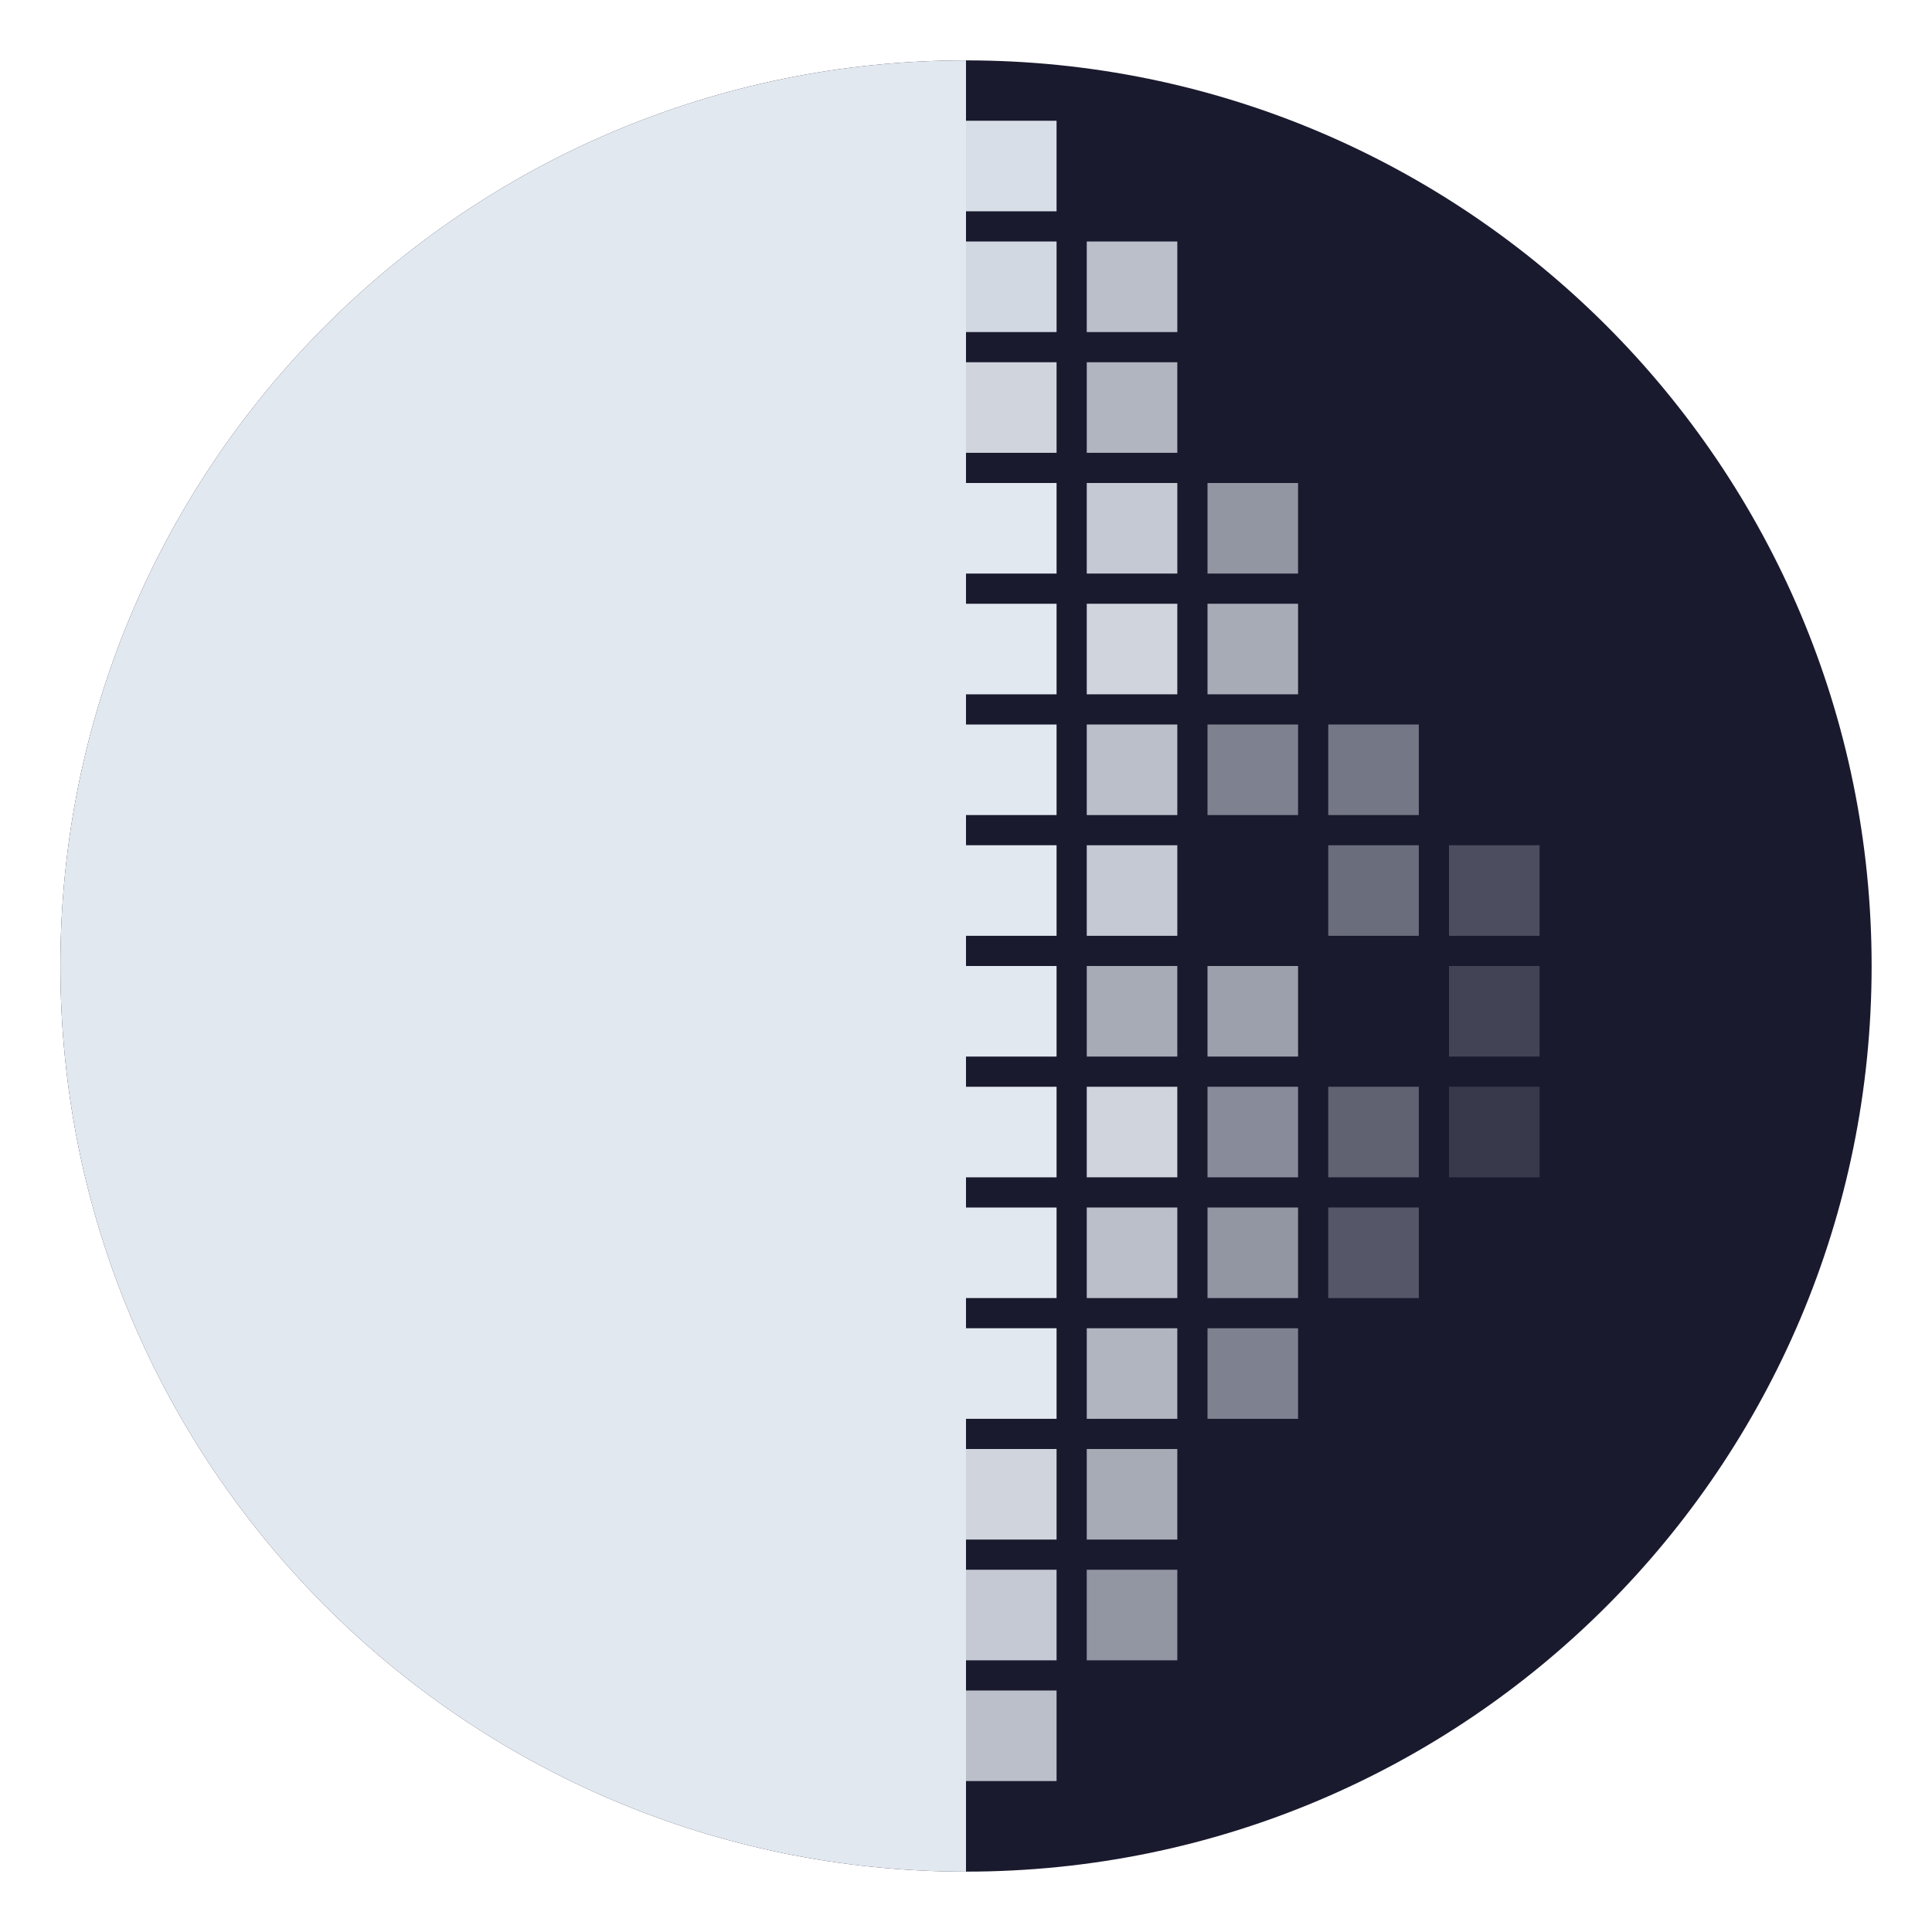
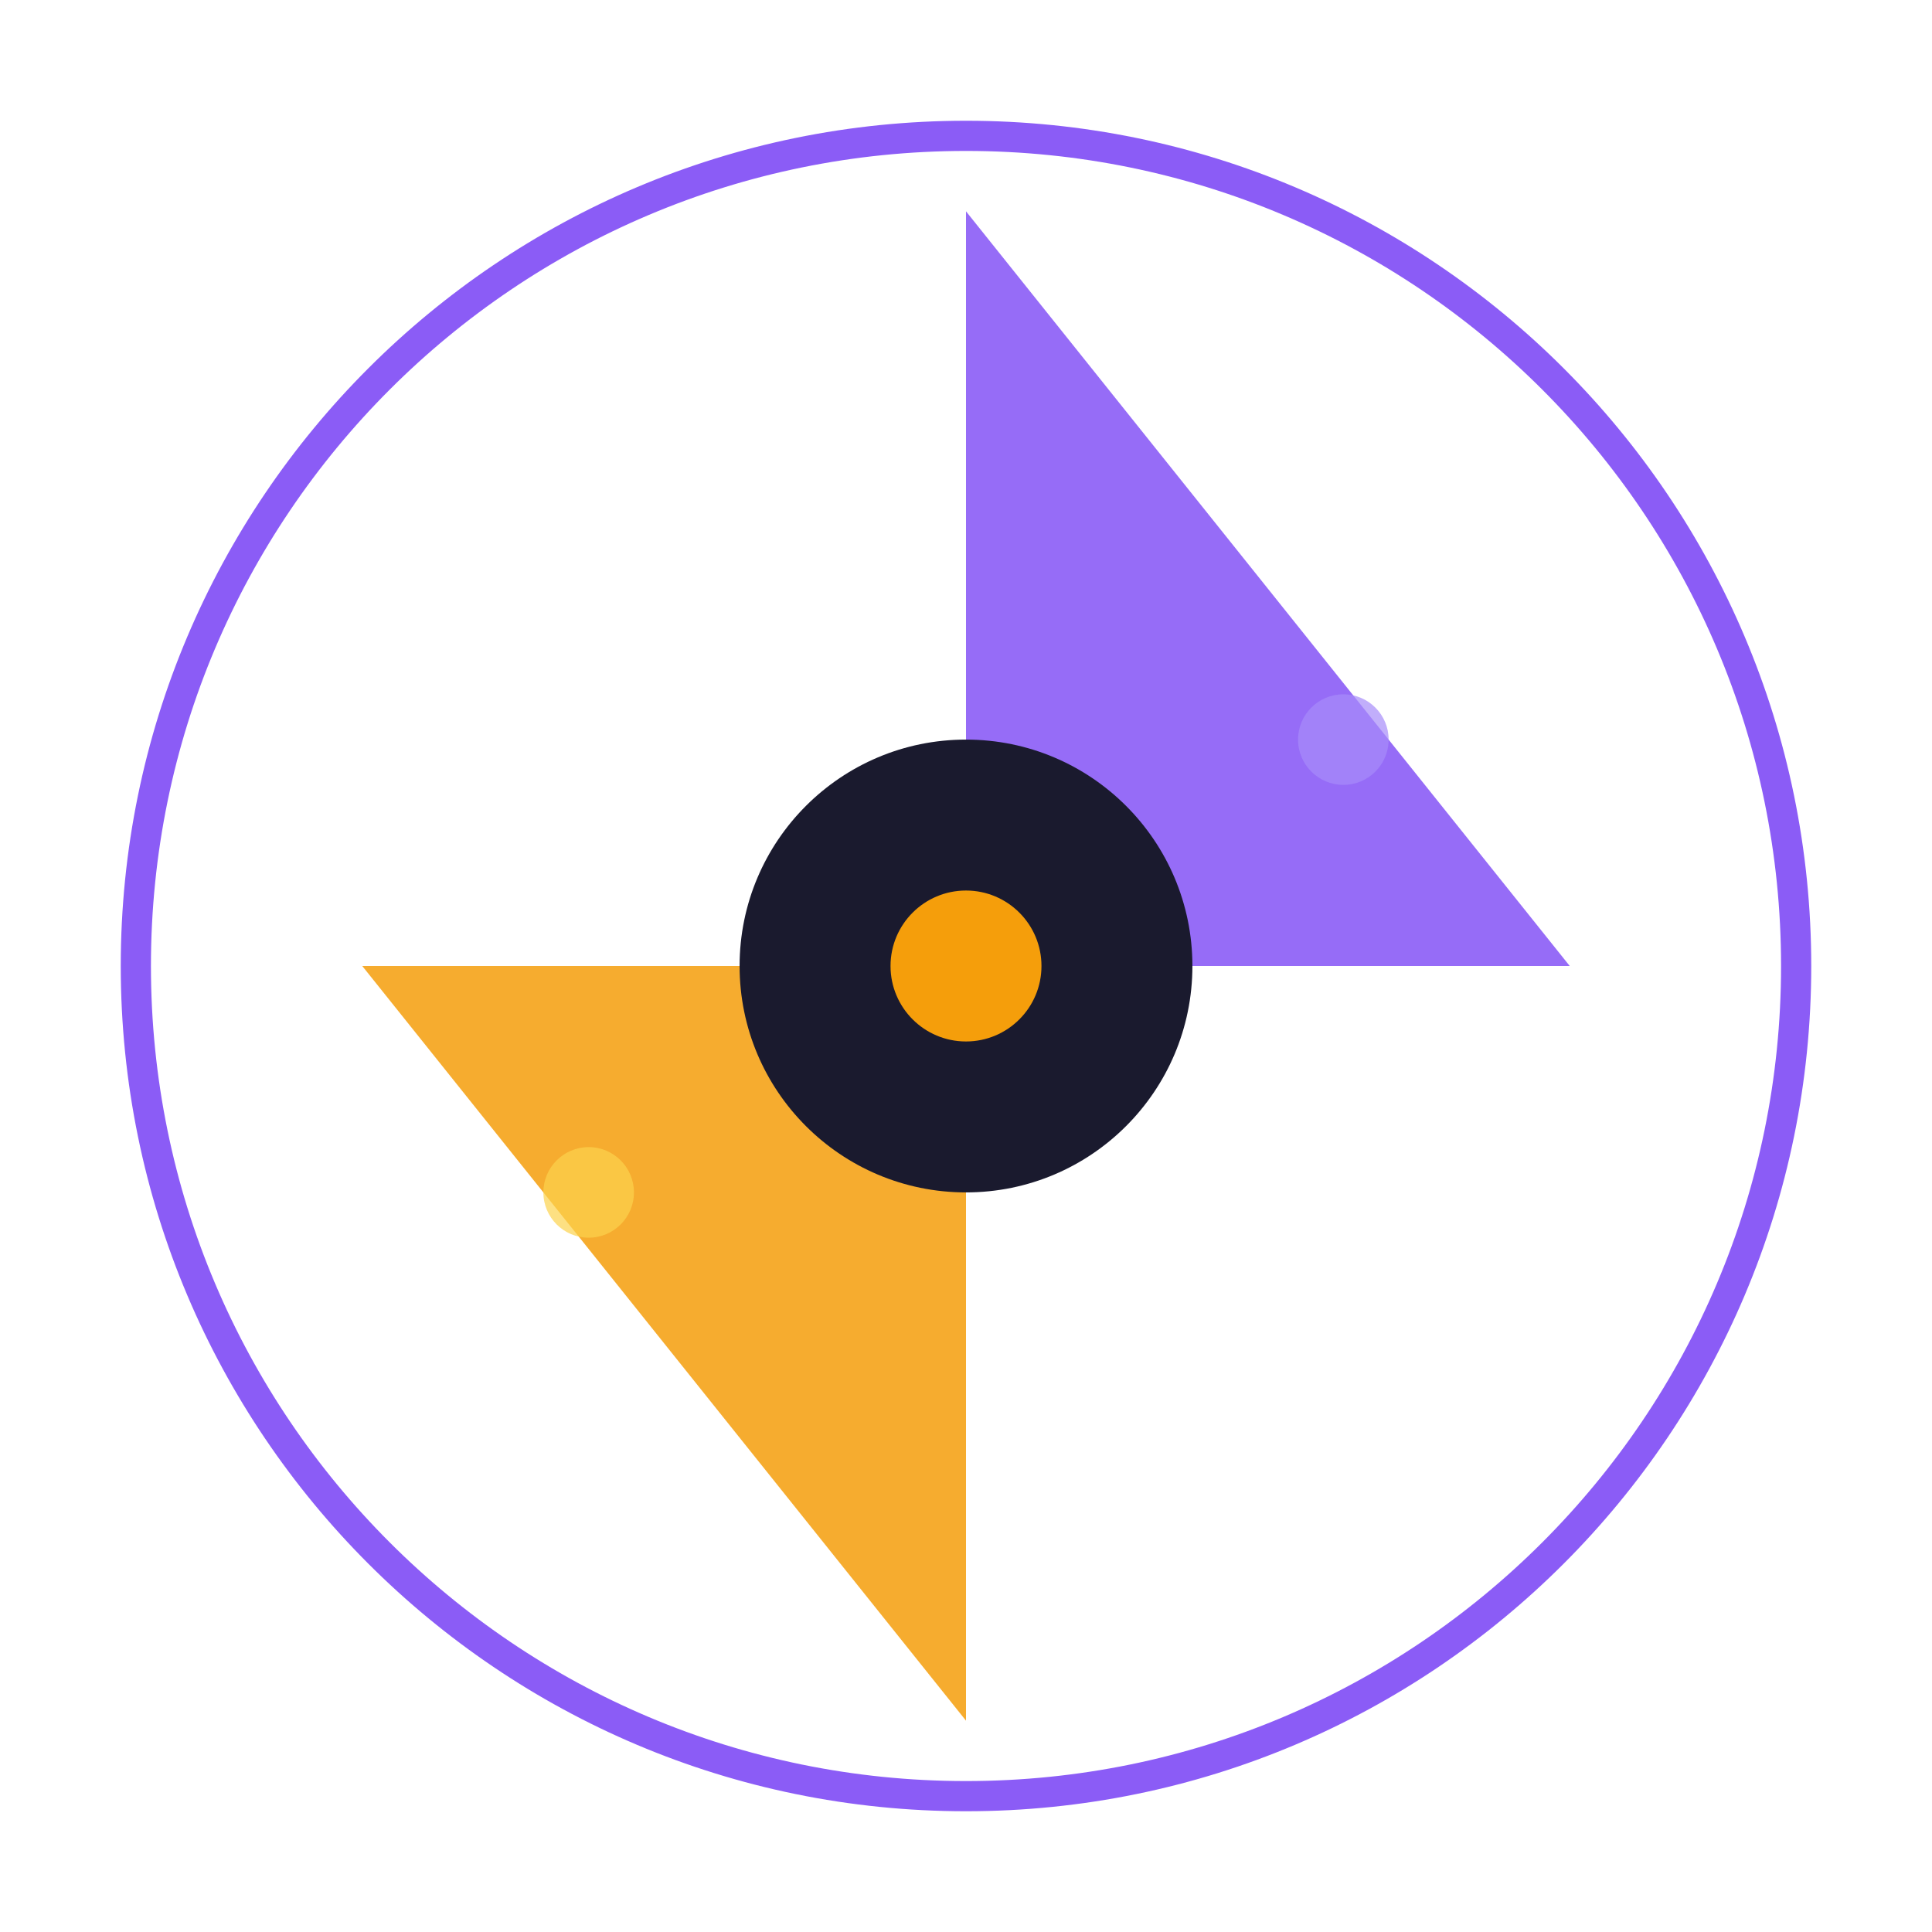
<svg xmlns="http://www.w3.org/2000/svg" width="512" height="512" viewBox="0 0 512 512">
-   <defs>
-     <clipPath id="circle">
-       <circle cx="256" cy="256" r="240" />
-     </clipPath>
-   </defs>
-   <circle cx="256" cy="256" r="240" fill="#1a1a2e" />
-   <g clip-path="url(#circle)">
-     <rect x="16" y="16" width="240" height="480" fill="#e2e8f0" rx="0" />
-     <rect x="256" y="32" width="24" height="24" fill="#e2e8f0" opacity="0.95" />
-     <rect x="256" y="64" width="24" height="24" fill="#e2e8f0" opacity="0.92" />
-     <rect x="256" y="96" width="24" height="24" fill="#e2e8f0" opacity="0.9" />
-     <rect x="256" y="128" width="24" height="24" fill="#e2e8f0" />
-     <rect x="256" y="160" width="24" height="24" fill="#e2e8f0" />
-     <rect x="256" y="192" width="24" height="24" fill="#e2e8f0" />
-     <rect x="256" y="224" width="24" height="24" fill="#e2e8f0" />
-     <rect x="256" y="256" width="24" height="24" fill="#e2e8f0" />
-     <rect x="256" y="288" width="24" height="24" fill="#e2e8f0" />
-     <rect x="256" y="320" width="24" height="24" fill="#e2e8f0" />
-     <rect x="256" y="352" width="24" height="24" fill="#e2e8f0" />
-     <rect x="256" y="384" width="24" height="24" fill="#e2e8f0" opacity="0.9" />
-     <rect x="256" y="416" width="24" height="24" fill="#e2e8f0" opacity="0.85" />
-     <rect x="256" y="448" width="24" height="24" fill="#e2e8f0" opacity="0.8" />
-     <rect x="288" y="64" width="24" height="24" fill="#e2e8f0" opacity="0.8" />
-     <rect x="288" y="96" width="24" height="24" fill="#e2e8f0" opacity="0.75" />
-     <rect x="288" y="128" width="24" height="24" fill="#e2e8f0" opacity="0.85" />
-     <rect x="288" y="160" width="24" height="24" fill="#e2e8f0" opacity="0.9" />
-     <rect x="288" y="192" width="24" height="24" fill="#e2e8f0" opacity="0.8" />
-     <rect x="288" y="224" width="24" height="24" fill="#e2e8f0" opacity="0.85" />
-     <rect x="288" y="256" width="24" height="24" fill="#e2e8f0" opacity="0.7" />
-     <rect x="288" y="288" width="24" height="24" fill="#e2e8f0" opacity="0.9" />
-     <rect x="288" y="320" width="24" height="24" fill="#e2e8f0" opacity="0.8" />
-     <rect x="288" y="352" width="24" height="24" fill="#e2e8f0" opacity="0.75" />
-     <rect x="288" y="384" width="24" height="24" fill="#e2e8f0" opacity="0.7" />
-     <rect x="288" y="416" width="24" height="24" fill="#e2e8f0" opacity="0.6" />
-     <rect x="320" y="128" width="24" height="24" fill="#e2e8f0" opacity="0.6" />
-     <rect x="320" y="160" width="24" height="24" fill="#e2e8f0" opacity="0.7" />
-     <rect x="320" y="192" width="24" height="24" fill="#e2e8f0" opacity="0.5" />
-     <rect x="320" y="256" width="24" height="24" fill="#e2e8f0" opacity="0.65" />
-     <rect x="320" y="288" width="24" height="24" fill="#e2e8f0" opacity="0.55" />
-     <rect x="320" y="320" width="24" height="24" fill="#e2e8f0" opacity="0.6" />
-     <rect x="320" y="352" width="24" height="24" fill="#e2e8f0" opacity="0.5" />
-     <rect x="352" y="192" width="24" height="24" fill="#e2e8f0" opacity="0.45" />
-     <rect x="352" y="224" width="24" height="24" fill="#e2e8f0" opacity="0.4" />
-     <rect x="352" y="288" width="24" height="24" fill="#e2e8f0" opacity="0.35" />
-     <rect x="352" y="320" width="24" height="24" fill="#e2e8f0" opacity="0.3" />
-     <rect x="384" y="224" width="24" height="24" fill="#e2e8f0" opacity="0.25" />
-     <rect x="384" y="256" width="24" height="24" fill="#e2e8f0" opacity="0.2" />
-     <rect x="384" y="288" width="24" height="24" fill="#e2e8f0" opacity="0.15" />
+   <g transform="translate(256, 256)">
+     <circle cx="0" cy="0" r="220" fill="none" stroke="#8B5CF6" stroke-width="8" />
+     <polygon points="0,-200 160,0 0,0" fill="#8B5CF6" opacity="0.9" />
+     <polygon points="0,200 -160,0 0,0" fill="#F59E0B" opacity="0.85" />
+     <circle cx="0" cy="0" r="60" fill="#1a1a2e" />
+     <circle cx="0" cy="0" r="20" fill="#F59E0B" />
+     <circle cx="100" cy="-60" r="12" fill="#A78BFA" opacity="0.7" />
+     <circle cx="-100" cy="60" r="12" fill="#FCD34D" opacity="0.7" />
  </g>
</svg>
